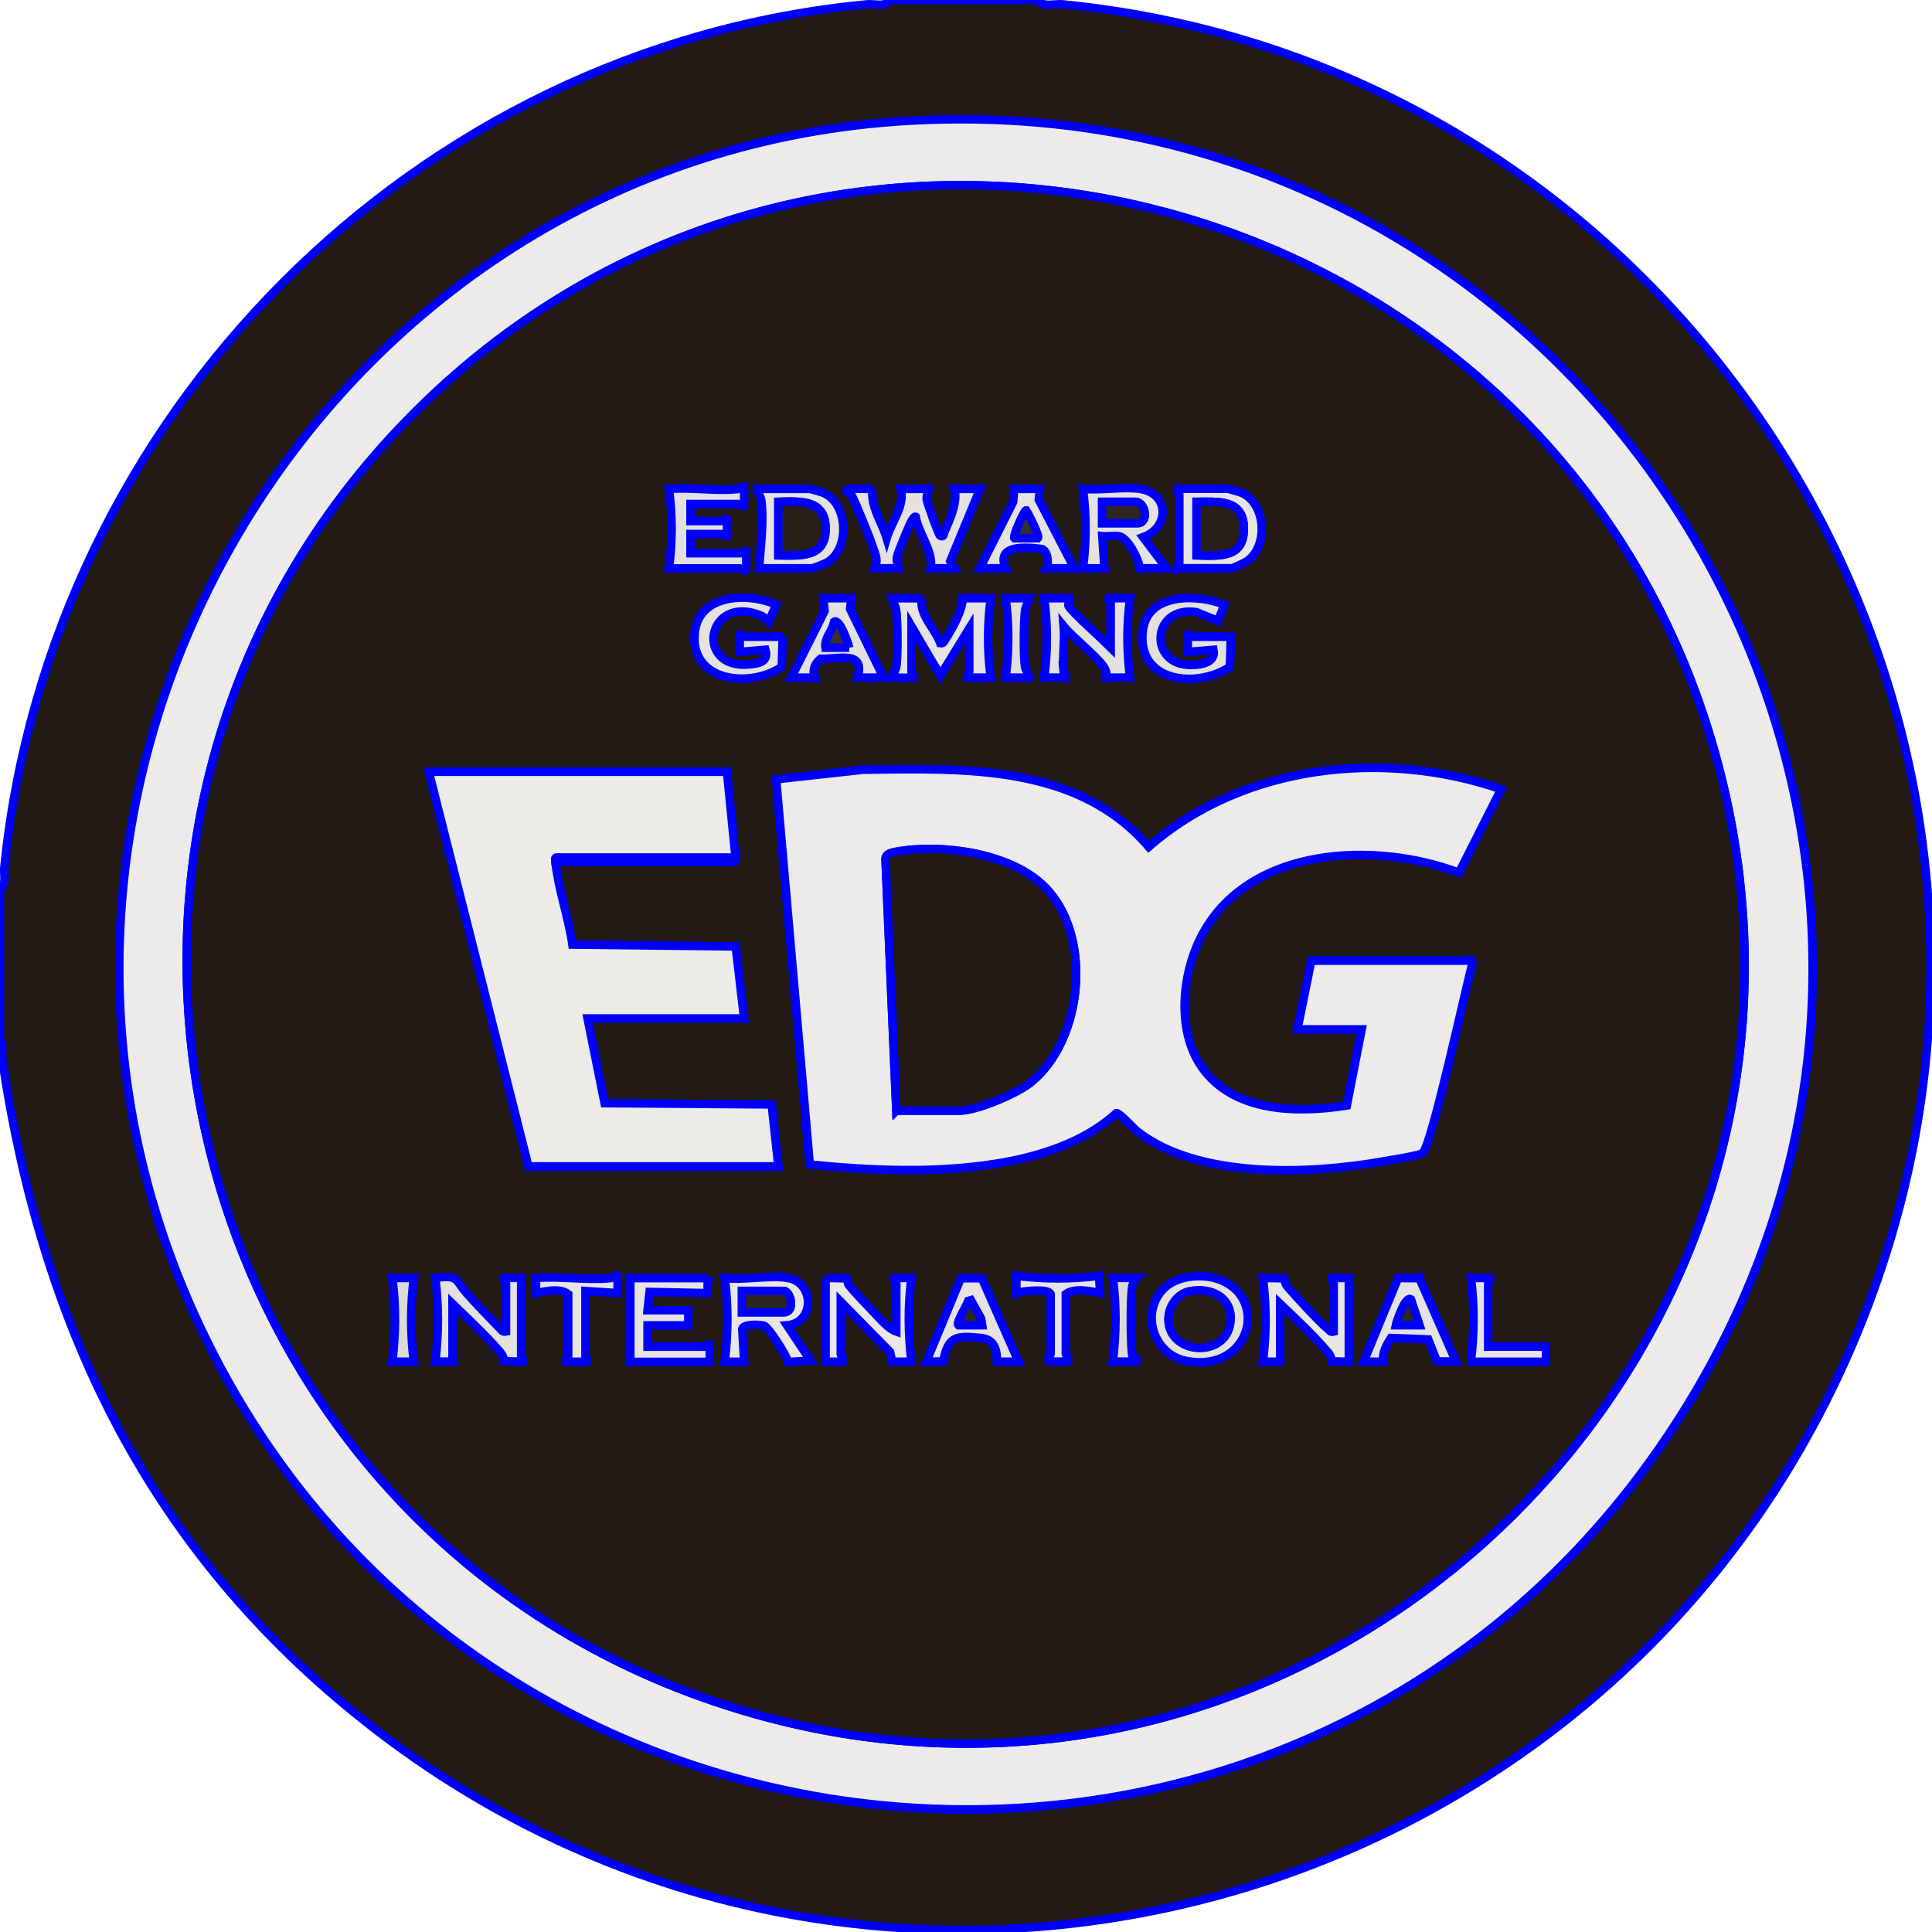
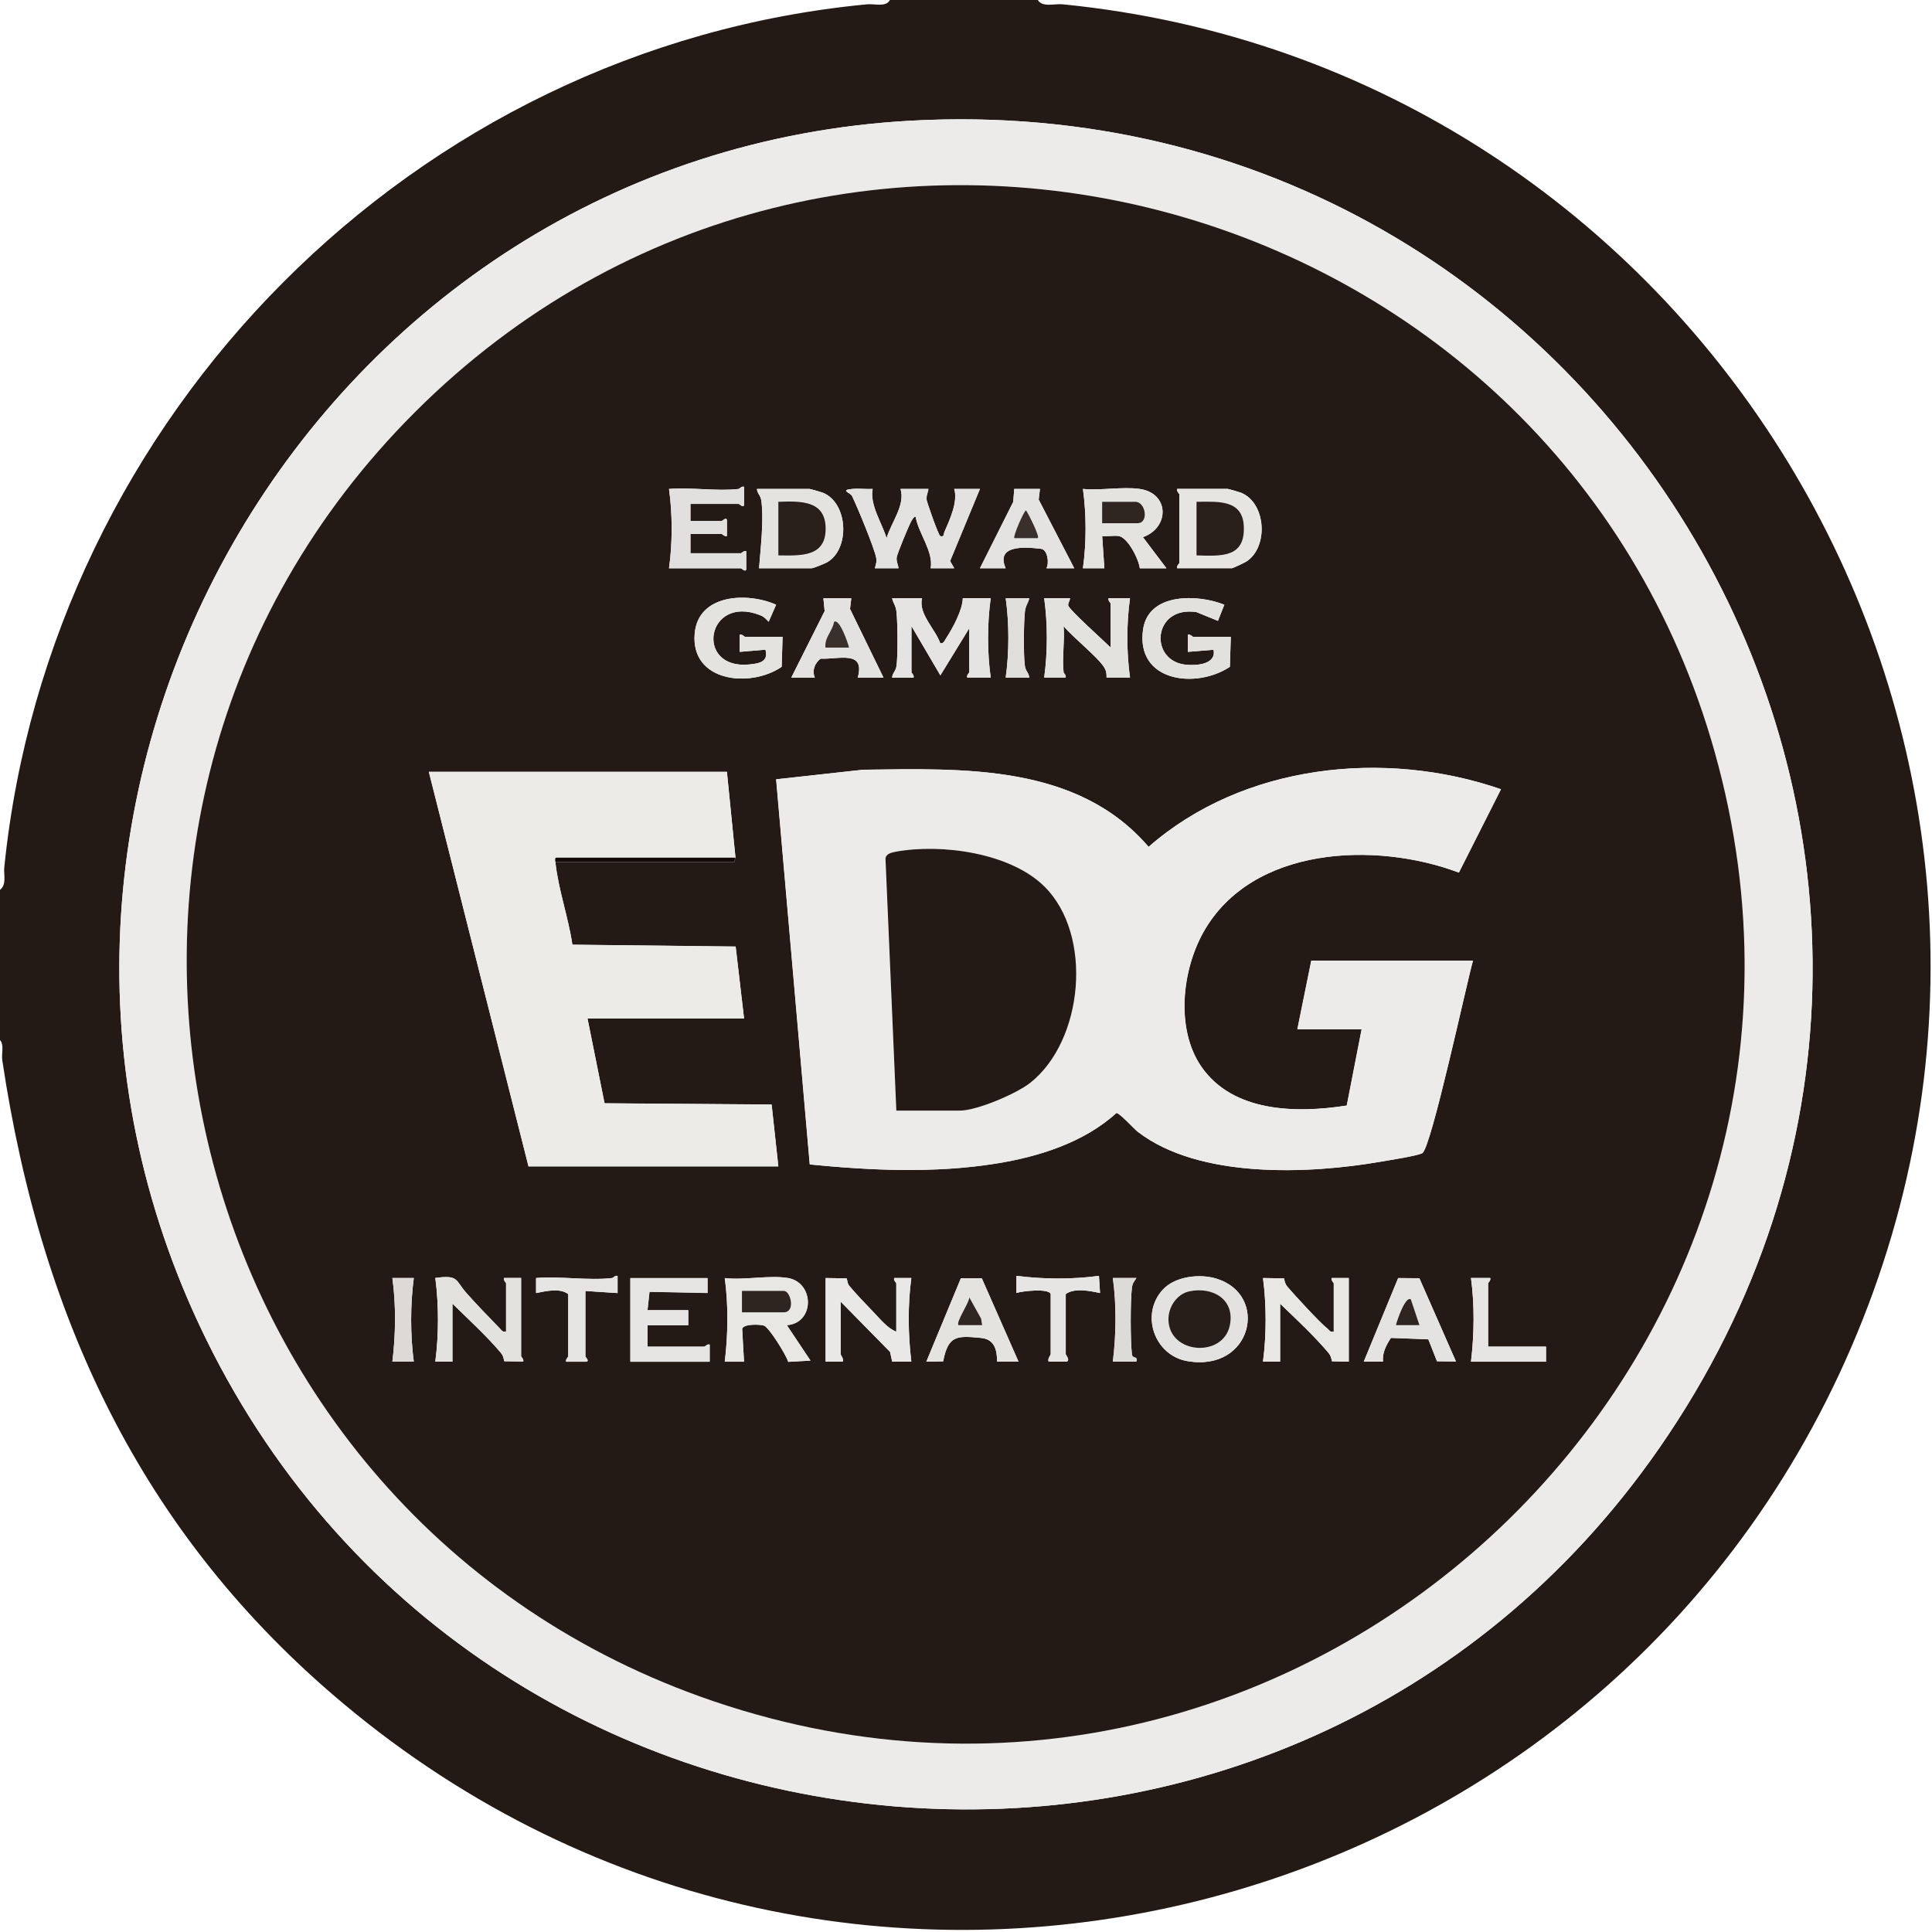
- <svg xmlns="http://www.w3.org/2000/svg" id="Layer_1" data-name="Layer 1" viewBox="0 0 229.9 229.9" style="&#10;    stroke: blue;&#10;">
+ <svg xmlns="http://www.w3.org/2000/svg" id="Layer_1" data-name="Layer 1" viewBox="0 0 229.9 229.9" style="&#10;">
  <defs>
    <style>
      .cls-1 {
        fill: #e2e0de;
      }

      .cls-2 {
        fill: #e4e2e0;
      }

      .cls-3 {
        fill: #dddbd8;
      }

      .cls-4 {
        fill: #271d19;
      }

      .cls-5 {
        fill: #e0dedb;
      }

      .cls-6 {
        fill: #e7e5e3;
      }

      .cls-7 {
        fill: #e9e8e6;
      }

      .cls-8 {
        fill: #e5e3e0;
      }

      .cls-9 {
        fill: #e3e1de;
      }

      .cls-10 {
        fill: #e3e2df;
      }

      .cls-11 {
        fill: #e5e3e1;
      }

      .cls-12 {
        fill: #392f2b;
      }

      .cls-13 {
        fill: #dcd9d6;
      }

      .cls-14 {
        fill: #ecebe9;
      }

      .cls-15 {
        fill: #281e1a;
      }

      .cls-16 {
        fill: #2f2521;
      }

      .cls-17 {
        fill: #231915;
      }

      .cls-18 {
        fill: #130906;
      }

      .cls-19 {
        fill: #2e2420;
      }

      .cls-20 {
        fill: #e6e5e2;
      }

      .cls-21 {
        fill: #e8e7e4;
      }

      .cls-22 {
        fill: #e6e4e2;
      }

      .cls-23 {
        fill: #fdfdfd;
      }

      .cls-24 {
        fill: #ecebe8;
      }
    </style>
  </defs>
  <path class="cls-17" d="M123.5,0c.52.91,2.02.42,2.93.51,75.29,7.42,123.2,85.75,95.24,156.47-28.46,71.98-118.99,96.01-179.43,46.88C17.36,183.65,4.97,157.51.27,126.16c-.12-.77.26-1.78-.27-2.41v-17.86c.82-.64.42-1.79.51-2.68C5.97,49.48,49.23,5.62,103.21.51c.84-.08,2.22.38,2.68-.51h17.61ZM108.39,14.36C37.9,18.22-6.29,93.84,23.77,157.78c32.77,69.7,129.7,77.91,173.68,14.53C245.63,102.88,192.32,9.77,108.39,14.36Z" />
  <path class="cls-14" d="M108.39,14.36c83.93-4.59,137.24,88.52,89.06,157.95-43.98,63.38-140.92,55.16-173.68-14.53C-6.29,93.84,37.9,18.22,108.39,14.36ZM49.34,49.08C.79,97.63,20.29,180.53,84.98,202.46c70.47,23.89,139.19-41.31,119.08-112.95C185.05,21.81,99.36-.95,49.34,49.08Z" />
  <path class="cls-17" d="M49.34,49.08C99.36-.95,185.05,21.81,204.05,89.51c20.11,71.65-48.6,136.85-119.08,112.95C20.29,180.53.79,97.63,49.34,49.08ZM87.9,58.18c-2.57.3-5.66-.22-8.29,0,.42,3.02.42,6.41,0,9.44h8.55c.08,0,.54.51.64.13v-2.17c-.28-.1-.56.25-.64.25h-6v-2.3h3.7c.08,0,.36.35.64.25v-1.91c-.09-.38-.55.13-.64.13h-3.7v-2.04h5.74c.08,0,.54.51.64.13v-2.17c-.29-.1-.53.24-.64.25ZM90.33,67.62h6.25c.19,0,1.56-.55,1.84-.71,2.75-1.59,2.51-7.05-.51-8.28-.2-.08-1.5-.45-1.59-.45h-6.25c.04.58.43.73.52,1.39.32,2.31-.09,5.7-.27,8.05ZM103.85,58.18c-.8.04-1.63-.07-2.43,0-1.54.13-.22.48-.05.82.63,1.28,2.64,6.14,2.88,7.35.11.53-.04.78-.15,1.27h2.81c-.06-.48-.29-.81-.21-1.33.07-.43,1.42-3.69,1.69-4.2.09-.17.39-.71.56-.59.36,2.03,2.13,4.1,1.79,6.12h2.8s-.49-.86-.49-.86l3.55-8.58h-3.06c.47,1.49-.53,3.68-1.16,5.1-.12.28,0,.65-.5.51-.22-.06-1.59-4.05-1.62-4.28-.08-.52.15-.86.21-1.33h-3.32c.6,1.93-1.12,3.99-1.66,5.87-.56-1.86-2.01-3.94-1.66-5.87ZM123.75,58.18h-3.06s-.12,1.54-.12,1.54l-3.96,7.9h3.06c-1.23-2.82,2.33-2.54,4.22-2.31.73.09,1,1.63.63,2.31h3.31s-4.23-8.17-4.23-8.17l.15-1.27ZM135.62,58.18c-2.04-.29-4.66.21-6.76,0,.42,3.03.42,6.42,0,9.44h2.55s-.26-3.83-.26-3.83c.62.06,1.33-.09,1.93-.01,1.1.13,2.42,2.74,2.55,3.85h3.17s-2.8-3.71-2.8-3.71c3.2-1.14,3.16-5.24-.39-5.74ZM140.08,67.62h6.51c.11,0,1.52-.66,1.74-.81,2.63-1.72,2.35-6.95-.67-8.18-.2-.08-1.5-.45-1.59-.45h-6c-.1.27.26.56.26.64v8.17c0,.08-.35.36-.26.64ZM93.13,75.78h-4.47c-.08,0-.36-.35-.64-.25v2.04s3.06-.26,3.06-.26c.39,1.43-.7,1.64-1.94,1.76-6.53.63-5.11-8.4,1.32-5.86.44.17.7.44,1,.78l.89-2.03c-3.41-1.53-9.29-1.29-9.69,3.44-.49,5.77,6.63,6.5,10.35,3.95l.11-3.57ZM101.3,71.19h-3.32s.15,1.53.15,1.53l-3.97,7.91h2.8c-.35-.83-.03-1.7.68-2.25,2.19.1,5.34-1.04,4.43,2.25h3.06s-3.98-8.17-3.98-8.17l.15-1.27ZM109.72,71.19h-3.57c.18.67.45.85.53,1.64.14,1.36.18,5.11,0,6.41-.09.66-.49.81-.52,1.39h2.55c.1-.28-.25-.56-.25-.64v-5.49l3.44,5.86,3.44-5.61v5.23c0,.08-.35.36-.25.64h2.8c-.42-3.02-.42-6.41,0-9.44h-3.32c-.03,1.4-1.2,3.57-1.99,4.77-.18.27-.27.65-.69.59-.62-1.73-2.63-3.5-2.17-5.36ZM122.48,71.19h-2.8c.42,3.02.42,6.41,0,9.44h2.8c-.04-.58-.43-.73-.52-1.39-.18-1.3-.14-5.05,0-6.41.08-.79.35-.97.53-1.64ZM126.56,79.99c-.2-1.71.15-3.74,0-5.49,1.05,1.3,4.14,3.73,4.86,4.96.23.39.26.71.25,1.15h2.79c-.42-3.02-.42-6.4,0-9.43h-2.55c-.1.28.25.56.25.64v5.23c-.7-.7-4.96-4.5-5.05-5.01-.05-.27.29-.78.2-.86h-3.06c.42,3.03.42,6.42,0,9.44h2.55c.1-.29-.24-.53-.25-.64ZM146.46,75.78h-4.47c-.08,0-.36-.35-.64-.25v2.04s3.06-.25,3.06-.25c.33,1.71-1.92,1.89-3.19,1.79-4.57-.38-4.06-7.08,1.16-6.27l2.55,1.04.76-1.92c-3.11-1.26-9.04-1.48-9.67,2.95-.89,6.2,6.25,7.13,10.33,4.44l.11-3.57ZM175.29,114.31h-19.26l-1.66,8.17h7.65l-1.77,9.07c-5.96.94-13.55.84-17.32-4.65-3.06-4.46-2.29-11.43.26-15.98,5.76-10.26,20.51-10.82,30.4-7.09l5.01-9.92c-13.87-4.79-30.69-2.99-41.93,6.86-8.48-9.88-22.03-9.33-33.98-9.18l-10.34,1.14,4,45.83c7.31.72,14.81,1.06,22.08-.09,5.09-.8,10.55-2.51,14.4-6.03.35-.06,2.09,1.88,2.56,2.24,7.29,5.61,20.35,5.04,28.97,3.54.98-.17,4.22-.66,4.87-1,1.06-.54,5.3-20.31,6.04-22.92ZM87.52,102.06l-1.02-10.21h-35.47l11.86,46.95h29.73l-.8-7.36-19.88-.15-2.03-10.09h18.63l-1-8.56-19.43-.22c-.47-3.26-1.69-6.58-2.02-9.84h21.28s.15-.51.15-.51ZM72.85,152.08c-2.81.33-6.19-.24-9.06,0v1.79c1.15-.23,2.85-.64,3.83.13v7.4c0,.08-.35.36-.25.64h2.42c.38-.09-.13-.55-.13-.64v-7.78l3.83.25v-2.04c-.29-.1-.53.24-.64.25ZM125.03,153.99v7.14c0,.13-.4.54-.25.89h2.17c.42-.19-.13-.77-.13-.89v-7.14c1.04-.77,2.87-.37,4.08-.13l-.13-2.04c-3.14.44-6.68.41-9.82,0v2.04c.7-.24,3.86-.58,4.08.13ZM138.39,153.44c-2.74,2.93-1.05,7.85,2.91,8.53,7.72,1.32,9.75-7.9,3.44-9.82-1.99-.6-4.88-.28-6.35,1.29ZM49.24,152.08h-2.55c.44,3.17.4,6.77,0,9.95h2.55c-.42-3.19-.42-6.75,0-9.95ZM60.22,158.45c-.43.09-.52-.14-.76-.39-1.31-1.35-2.72-2.8-3.96-4.2-1.36-1.53-.88-2.17-3.7-1.79.42,3.2.42,6.76,0,9.95h2.04s0-6.89,0-6.89c1.85,1.82,4.1,3.88,5.76,5.85.26.31.33.61.4,1l2.26.04c.1-.28-.25-.56-.25-.64v-9.31h-2.04c-.1.28.25.56.25.64v5.74ZM84.2,152.08h-9.19v9.95h9.44v-2.04c-.28-.1-.56.25-.64.25h-6.76v-2.55h4.85v-1.79h-4.85l.24-2.19,6.9.14v-1.79ZM93.77,152.08c-2.13-.38-5.28.28-7.53,0,.44,3.21.39,6.74,0,9.95h2.29s-.22-3.92-.22-3.92c.2-.59,2.05-.54,2.6-.37.58.18,2.65,3.49,2.88,4.31l2.65-.15-2.81-4.21c3.34-.27,3.28-5.05.13-5.62ZM98.24,152.08v9.95h2.04c.15-.36-.25-.76-.25-.89v-6.25l5.88,5.98.25,1.15h2.28c-.39-3.2-.43-6.73,0-9.94h-2.04c-.1.28.25.56.25.64v5.74c-.99-.35-1.94-1.51-2.68-2.29-.87-.91-2.18-2.26-2.94-3.19-.19-.24-.19-.58-.28-.86l-2.52-.04ZM116.83,152.11h-2.49s-4.11,9.92-4.11,9.92l2-.03c.6-3.07,1.56-3.08,4.52-2.79,1.57.16,1.89,1.37,1.9,2.82h2.55s-4.37-9.92-4.37-9.92ZM135.23,152.08h-2.81c.44,3.17.4,6.77,0,9.95h2.8c.19-.76-.46-.26-.53-.87-.19-1.57-.19-6.39,0-7.94.07-.56.26-.71.53-1.13ZM152.33,162.03v-6.89c1.89,1.81,4.09,3.87,5.76,5.85.26.31.33.61.4,1l2.01.04v-9.95h-2.04c-.1.28.25.56.25.64v5.74c-.45.11-.51-.19-.77-.38-.83-.63-3.94-4.02-4.74-4.96-.26-.31-.33-.61-.4-1l-2.51-.04c.42,3.2.42,6.76,0,9.95h2.04ZM168.89,152.1l-2.51-.02-4.09,9.94h2.29c-.12-1.03.39-1.98.94-2.82l4.45.17,1.03,2.61,2.26.03-4.36-9.92ZM175.04,162.03h8.93v-1.79h-6.89v-7.53c0-.08.35-.36.25-.64h-2.29c.43,3.21.39,6.74,0,9.95Z" />
  <path class="cls-14" d="M175.29,114.31c-.75,2.6-4.99,22.38-6.04,22.92-.65.33-3.89.82-4.87,1-8.62,1.5-21.68,2.06-28.97-3.54-.47-.36-2.21-2.3-2.56-2.24-3.86,3.52-9.31,5.23-14.4,6.03-7.28,1.15-14.78.81-22.08.09l-4-45.83,10.34-1.14c11.95-.15,25.51-.7,33.98,9.18,11.24-9.85,28.06-11.65,41.93-6.86l-5.01,9.92c-9.89-3.73-24.64-3.17-30.4,7.09-2.55,4.55-3.32,11.52-.26,15.98,3.77,5.49,11.36,5.58,17.32,4.65l1.77-9.07h-7.65l1.66-8.17h19.26ZM106.66,132.17h7.53c2.04,0,6.77-2.02,8.41-3.32,6.33-5.03,7.49-17.59,1.67-23.35-4.06-4.01-12.27-5.13-17.68-4.14-.52.09-1.18.24-1.23.84l1.29,29.98Z" />
  <path class="cls-24" d="M66.09,102.57c.34,3.26,1.55,6.58,2.02,9.84l19.43.22,1,8.56h-18.63l2.03,10.09,19.88.15.8,7.36h-29.73l-11.86-46.95h35.47l1.02,10.21h-21.28c-.24-.03-.17.34-.15.51Z" />
  <path class="cls-2" d="M103.85,58.18c-.36,1.93,1.1,4.01,1.66,5.87.54-1.88,2.26-3.94,1.66-5.87h3.32c-.06.48-.29.81-.21,1.33.03.23,1.4,4.22,1.62,4.28.49.14.37-.23.5-.51.63-1.43,1.63-3.61,1.16-5.1h3.06s-3.55,8.58-3.55,8.58l.49.86h-2.8c.34-2.02-1.43-4.09-1.79-6.12-.16-.13-.47.42-.56.59-.28.51-1.63,3.77-1.69,4.2-.08.52.15.85.21,1.33h-2.81c.11-.49.25-.73.15-1.27-.24-1.2-2.25-6.07-2.88-7.35-.17-.35-1.49-.69.05-.82.8-.07,1.63.05,2.43,0Z" />
  <path class="cls-22" d="M109.72,71.19c-.46,1.86,1.56,3.63,2.17,5.36.42.06.51-.32.69-.59.79-1.2,1.96-3.36,1.99-4.77h3.32c-.42,3.03-.42,6.42,0,9.44h-2.8c-.1-.28.25-.56.25-.64v-5.23l-3.44,5.61-3.44-5.86v5.49c0,.08.35.36.25.64h-2.55c.04-.58.43-.73.52-1.39.18-1.3.14-5.05,0-6.41-.08-.79-.35-.97-.53-1.64h3.57Z" />
  <path class="cls-10" d="M126.56,79.99c.01.11.35.35.25.64h-2.55c.42-3.02.42-6.41,0-9.44h3.06c.09.08-.25.59-.2.86.09.5,4.35,4.3,5.05,5.01v-5.23c0-.08-.35-.36-.25-.64h2.55c-.42,3.02-.42,6.41,0,9.44h-2.79c0-.45-.02-.77-.25-1.16-.72-1.23-3.82-3.67-4.86-4.96.15,1.75-.2,3.78,0,5.49Z" />
  <path class="cls-21" d="M93.77,152.08c3.16.56,3.21,5.34-.13,5.62l2.81,4.21-2.65.15c-.24-.81-2.3-4.13-2.88-4.31-.55-.17-2.4-.22-2.6.37l.22,3.92h-2.29c.39-3.21.44-6.74,0-9.95,2.25.28,5.4-.38,7.53,0ZM88.29,156.16h4.98c1.43,0,.82-2.55,0-2.55h-4.98v2.55Z" />
  <path class="cls-10" d="M60.22,158.45v-5.74c0-.08-.35-.36-.25-.64h2.04s0,9.31,0,9.31c0,.08.35.36.25.64l-2.26-.04c-.07-.39-.14-.68-.4-1-1.66-1.97-3.9-4.04-5.76-5.85v6.89h-2.04c.42-3.19.42-6.75,0-9.95,2.82-.38,2.34.25,3.7,1.79,1.25,1.4,2.65,2.86,3.96,4.2.24.25.33.48.76.39Z" />
  <path class="cls-21" d="M152.33,162.03h-2.04c.42-3.19.42-6.75,0-9.95l2.51.04c.07.39.14.68.4,1,.8.95,3.91,4.33,4.74,4.96.26.2.32.49.77.38v-5.74c0-.08-.35-.36-.25-.64h2.04s0,9.95,0,9.95l-2.01-.04c-.07-.39-.14-.68-.4-1-1.67-1.99-3.87-4.05-5.76-5.85v6.89Z" />
  <path class="cls-8" d="M135.62,58.18c3.55.5,3.59,4.6.39,5.74l2.8,3.7h-3.17c-.13-1.1-1.45-3.71-2.55-3.84-.6-.07-1.31.08-1.93.01l.26,3.83h-2.55c.42-3.02.42-6.41,0-9.44,2.11.21,4.73-.29,6.76,0ZM131.15,62.26h4.21c1.38,0,.99-2.55-.26-2.55h-3.95v2.55Z" />
  <path class="cls-6" d="M84.2,152.08v1.79s-6.91-.14-6.91-.14l-.24,2.19h4.85v1.79h-4.85v2.55h6.76c.08,0,.36-.35.64-.25v2.04s-9.44,0-9.44,0v-9.95h9.19Z" />
  <path class="cls-7" d="M98.24,152.08l2.52.04c.09.28.09.62.28.86.76.93,2.07,2.28,2.94,3.19.75.78,1.69,1.94,2.68,2.29v-5.74c0-.08-.35-.36-.25-.64h2.04c-.44,3.21-.39,6.74,0,9.95h-2.28s-.25-1.16-.25-1.16l-5.88-5.98v6.25c0,.13.4.54.25.89h-2.04s0-9.95,0-9.95Z" />
  <path class="cls-1" d="M87.9,58.18c.11-.01.35-.35.64-.25v2.17c-.09.38-.55-.13-.64-.13h-5.74v2.04h3.7c.08,0,.54-.51.64-.13v1.91c-.28.1-.56-.25-.64-.25h-3.7v2.3h6c.08,0,.36-.35.64-.25v2.17c-.09.38-.55-.13-.64-.13h-8.55c.42-3.03.42-6.42,0-9.44,2.63-.22,5.72.3,8.29,0Z" />
  <path class="cls-2" d="M138.39,153.44c1.46-1.57,4.36-1.9,6.35-1.29,6.31,1.92,4.28,11.14-3.44,9.82-3.96-.68-5.64-5.6-2.91-8.53ZM141.54,153.66c-1.52.31-2.53,1.89-2.5,3.39.08,4.11,6.52,4.55,7.31.65.62-3.06-2-4.61-4.81-4.04Z" />
  <path class="cls-8" d="M90.33,67.62c.18-2.35.59-5.74.27-8.05-.09-.66-.49-.81-.52-1.39h6.25c.09,0,1.39.37,1.59.45,3.02,1.22,3.26,6.69.51,8.28-.28.16-1.65.71-1.84.71h-6.25ZM92.62,66.09c2.68.03,5.65.34,5.63-3.19s-3.02-3.27-5.63-3.19v6.38Z" />
  <path class="cls-20" d="M140.08,67.62c-.1-.27.26-.56.26-.64v-8.17c0-.08-.35-.36-.26-.64h6c.09,0,1.39.37,1.59.45,3.02,1.23,3.29,6.46.67,8.18-.22.15-1.63.81-1.74.81h-6.51ZM142.38,66.09c2.93.08,5.79.31,5.63-3.45-.14-3.25-3.12-2.94-5.63-2.93v6.38Z" />
  <path class="cls-8" d="M93.13,75.78l-.11,3.57c-3.72,2.55-10.84,1.82-10.35-3.95.4-4.72,6.28-4.96,9.69-3.44l-.89,2.03c-.3-.34-.57-.61-1-.78-6.43-2.54-7.85,6.49-1.32,5.86,1.24-.12,2.33-.33,1.94-1.76l-3.06.26v-2.04c.28-.1.56.25.64.25h4.47Z" />
  <path class="cls-9" d="M146.46,75.78l-.11,3.57c-4.08,2.69-11.22,1.76-10.33-4.44.64-4.43,6.56-4.21,9.67-2.95l-.76,1.92-2.55-1.04c-5.22-.81-5.73,5.9-1.16,6.27,1.27.1,3.52-.07,3.19-1.79l-3.06.25v-2.04c.28-.1.56.25.64.25h4.47Z" />
  <path class="cls-11" d="M168.89,152.1l4.36,9.92-2.26-.03-1.03-2.61-4.45-.17c-.55.83-1.05,1.78-.94,2.82h-2.29s4.09-9.94,4.09-9.94l2.51.02ZM167.89,154.63c-.65-.48-1.68,2.58-1.78,3.06h2.8s-1.02-3.06-1.02-3.06Z" />
  <path class="cls-8" d="M116.83,152.11l4.37,9.92h-2.55c0-1.45-.33-2.66-1.9-2.82-2.95-.29-3.91-.29-4.52,2.79l-2,.03,4.11-9.92h2.49ZM116.86,157.69l-.12-.77-1.41-2.54c.02.63-1.64,2.96-1.28,3.31h2.8Z" />
  <path class="cls-11" d="M123.75,58.18l-.15,1.27,4.23,8.17h-3.31c.37-.68.11-2.23-.63-2.31-1.9-.23-5.45-.5-4.22,2.31h-3.06s3.96-7.9,3.96-7.9l.12-1.54h3.06ZM123.5,64.04c.24-.24-1.1-2.86-1.4-3.31-.24,0-1.59,3.13-1.4,3.31h2.8Z" />
  <path class="cls-2" d="M101.3,71.19l-.15,1.27,3.98,8.17h-3.06c.91-3.3-2.23-2.16-4.43-2.25-.71.56-1.03,1.42-.68,2.25h-2.8s3.97-7.91,3.97-7.91l-.15-1.53h3.32ZM101.04,77.06c-.09-.47-1.14-3.54-1.78-3.06-.18,1.09-1.18,1.9-1.02,3.06h2.81Z" />
  <path class="cls-6" d="M72.85,152.08c.11-.01.35-.35.64-.25v2.04s-3.83-.25-3.83-.25v7.78c0,.08.51.54.13.64h-2.42c-.1-.28.25-.56.25-.64v-7.4c-.97-.77-2.68-.36-3.83-.13v-1.79c2.87-.24,6.25.33,9.06,0Z" />
  <path class="cls-6" d="M125.03,153.99c-.22-.71-3.38-.37-4.08-.13v-2.04c3.14.41,6.68.43,9.82,0l.13,2.04c-1.21-.24-3.04-.64-4.08.13v7.14c0,.12.55.7.13.89h-2.17c-.15-.36.25-.76.25-.89v-7.14Z" />
  <path class="cls-6" d="M175.04,162.03c.39-3.21.44-6.74,0-9.95h2.29c.1.28-.25.56-.25.64v7.53h6.89v1.79h-8.93Z" />
  <path class="cls-3" d="M135.23,152.08c-.26.43-.45.58-.53,1.13-.2,1.55-.19,6.38,0,7.94.07.61.72.11.53.87h-2.8c.4-3.18.44-6.78,0-9.95h2.81Z" />
  <path class="cls-13" d="M49.24,152.08c-.42,3.2-.42,6.76,0,9.95h-2.55c.4-3.18.44-6.78,0-9.95h2.55Z" />
  <path class="cls-5" d="M122.48,71.19c-.17.67-.45.85-.53,1.64-.14,1.36-.18,5.11,0,6.41.09.66.49.81.52,1.39h-2.8c.42-3.03.42-6.42,0-9.44h2.8Z" />
  <path class="cls-18" d="M87.52,102.06l-.15.52h-21.28c-.02-.18-.1-.55.15-.52h21.28Z" />
  <path class="cls-17" d="M106.66,132.17l-1.29-29.98c.04-.6.71-.74,1.23-.84,5.41-.99,13.62.12,17.68,4.14,5.82,5.76,4.66,18.32-1.67,23.35-1.65,1.31-6.37,3.32-8.41,3.32h-7.53Z" />
  <path class="cls-19" d="M88.29,156.16v-2.55h4.98c.82,0,1.43,2.55,0,2.55h-4.98Z" />
  <path class="cls-16" d="M131.15,62.26v-2.55h3.95c1.24,0,1.64,2.55.26,2.55h-4.21Z" />
  <path class="cls-4" d="M141.54,153.66c2.8-.58,5.43.98,4.81,4.04-.79,3.9-7.23,3.46-7.31-.65-.03-1.5.98-3.07,2.5-3.39Z" />
  <path class="cls-15" d="M92.62,66.09v-6.38c2.62-.08,5.62-.22,5.63,3.19s-2.95,3.22-5.63,3.19Z" />
  <path class="cls-15" d="M142.38,66.09v-6.38c2.51-.01,5.49-.32,5.63,2.93.16,3.76-2.69,3.53-5.63,3.45Z" />
  <path class="cls-19" d="M167.89,154.63l1.02,3.06h-2.8c.1-.48,1.13-3.54,1.78-3.06Z" />
  <path class="cls-16" d="M116.86,157.69h-2.8c-.36-.35,1.3-2.69,1.28-3.31l1.41,2.54.12.77Z" />
  <path class="cls-12" d="M123.5,64.04h-2.8c-.19-.19,1.16-3.31,1.4-3.31.3.45,1.64,3.08,1.4,3.31Z" />
  <path class="cls-12" d="M101.04,77.06h-2.81c-.16-1.16.84-1.97,1.02-3.06.64-.48,1.69,2.58,1.78,3.06Z" />
</svg>
